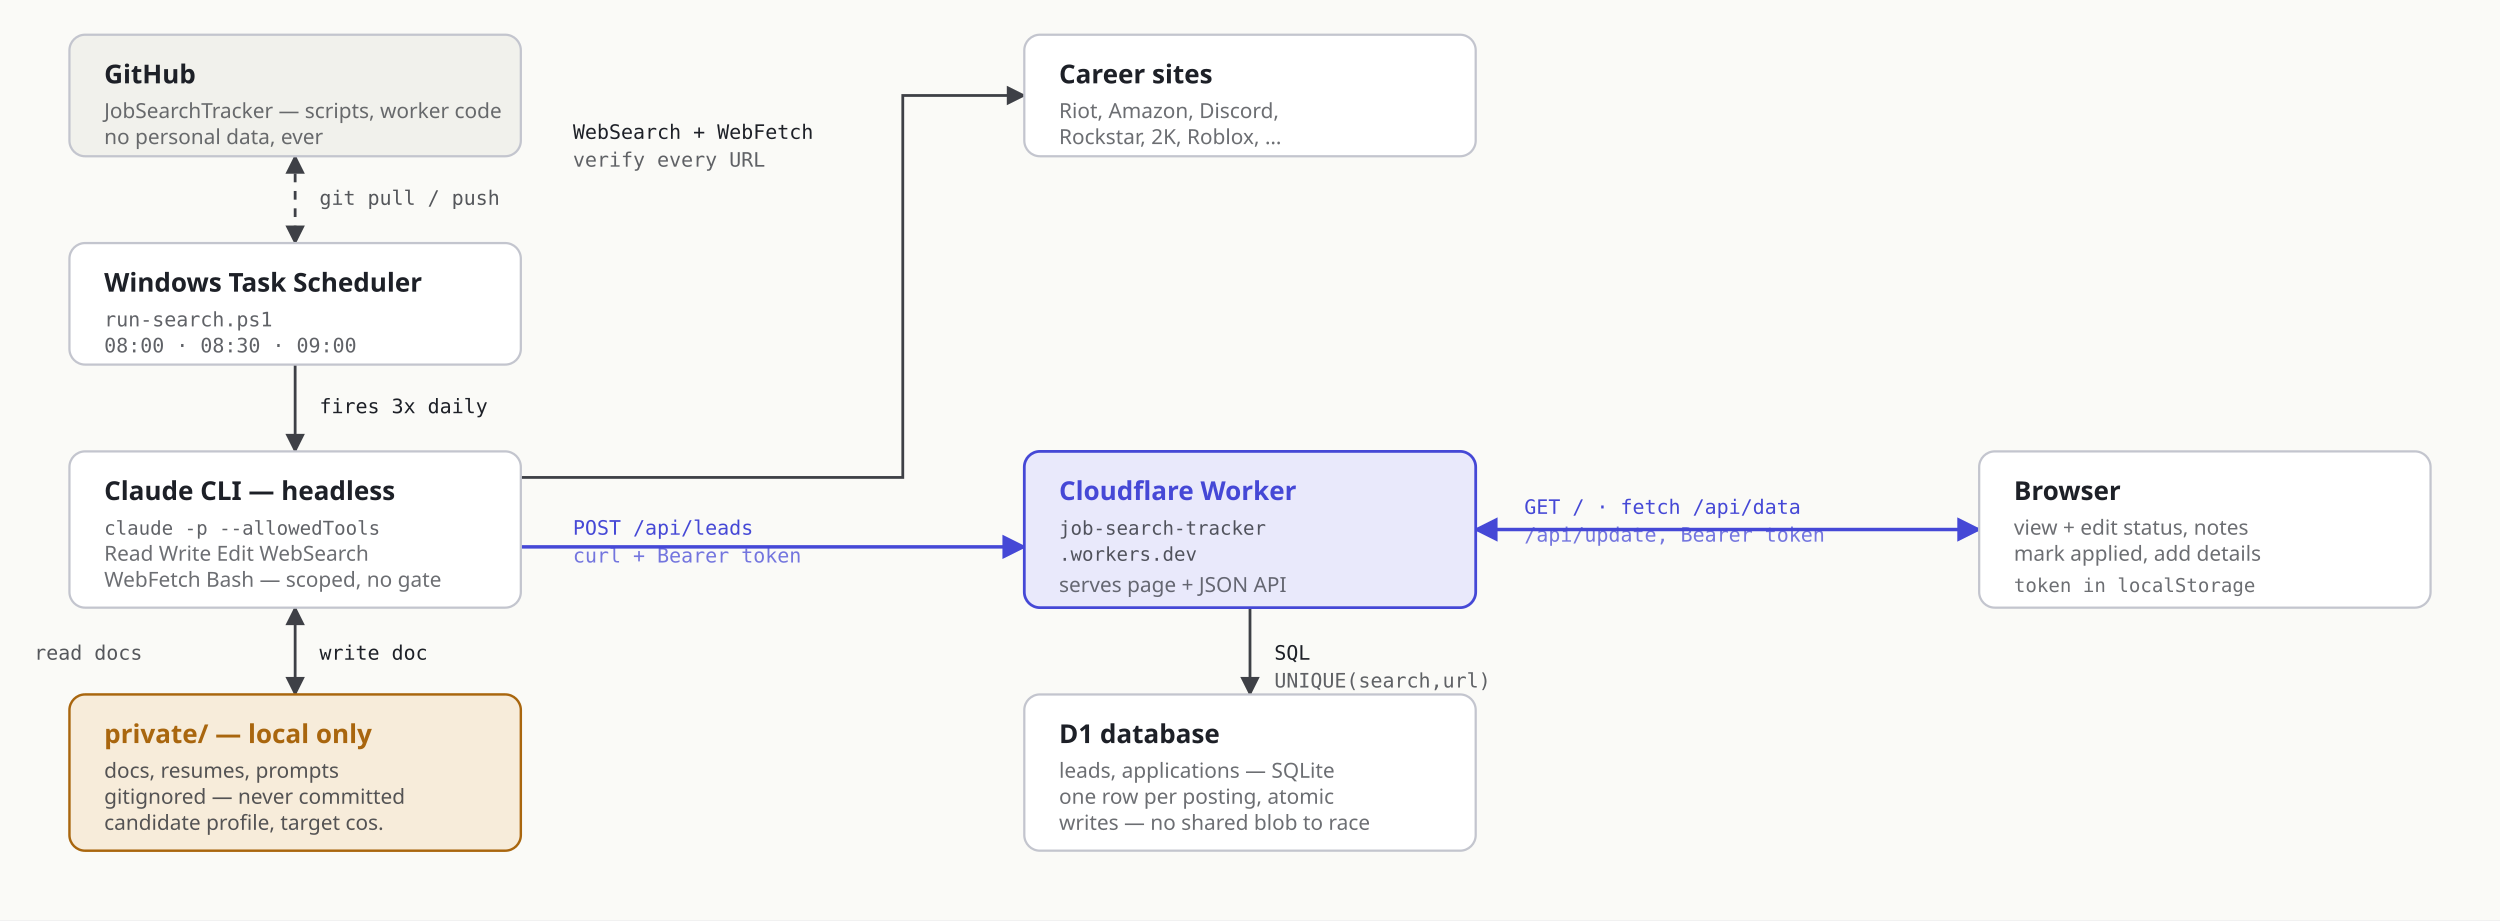
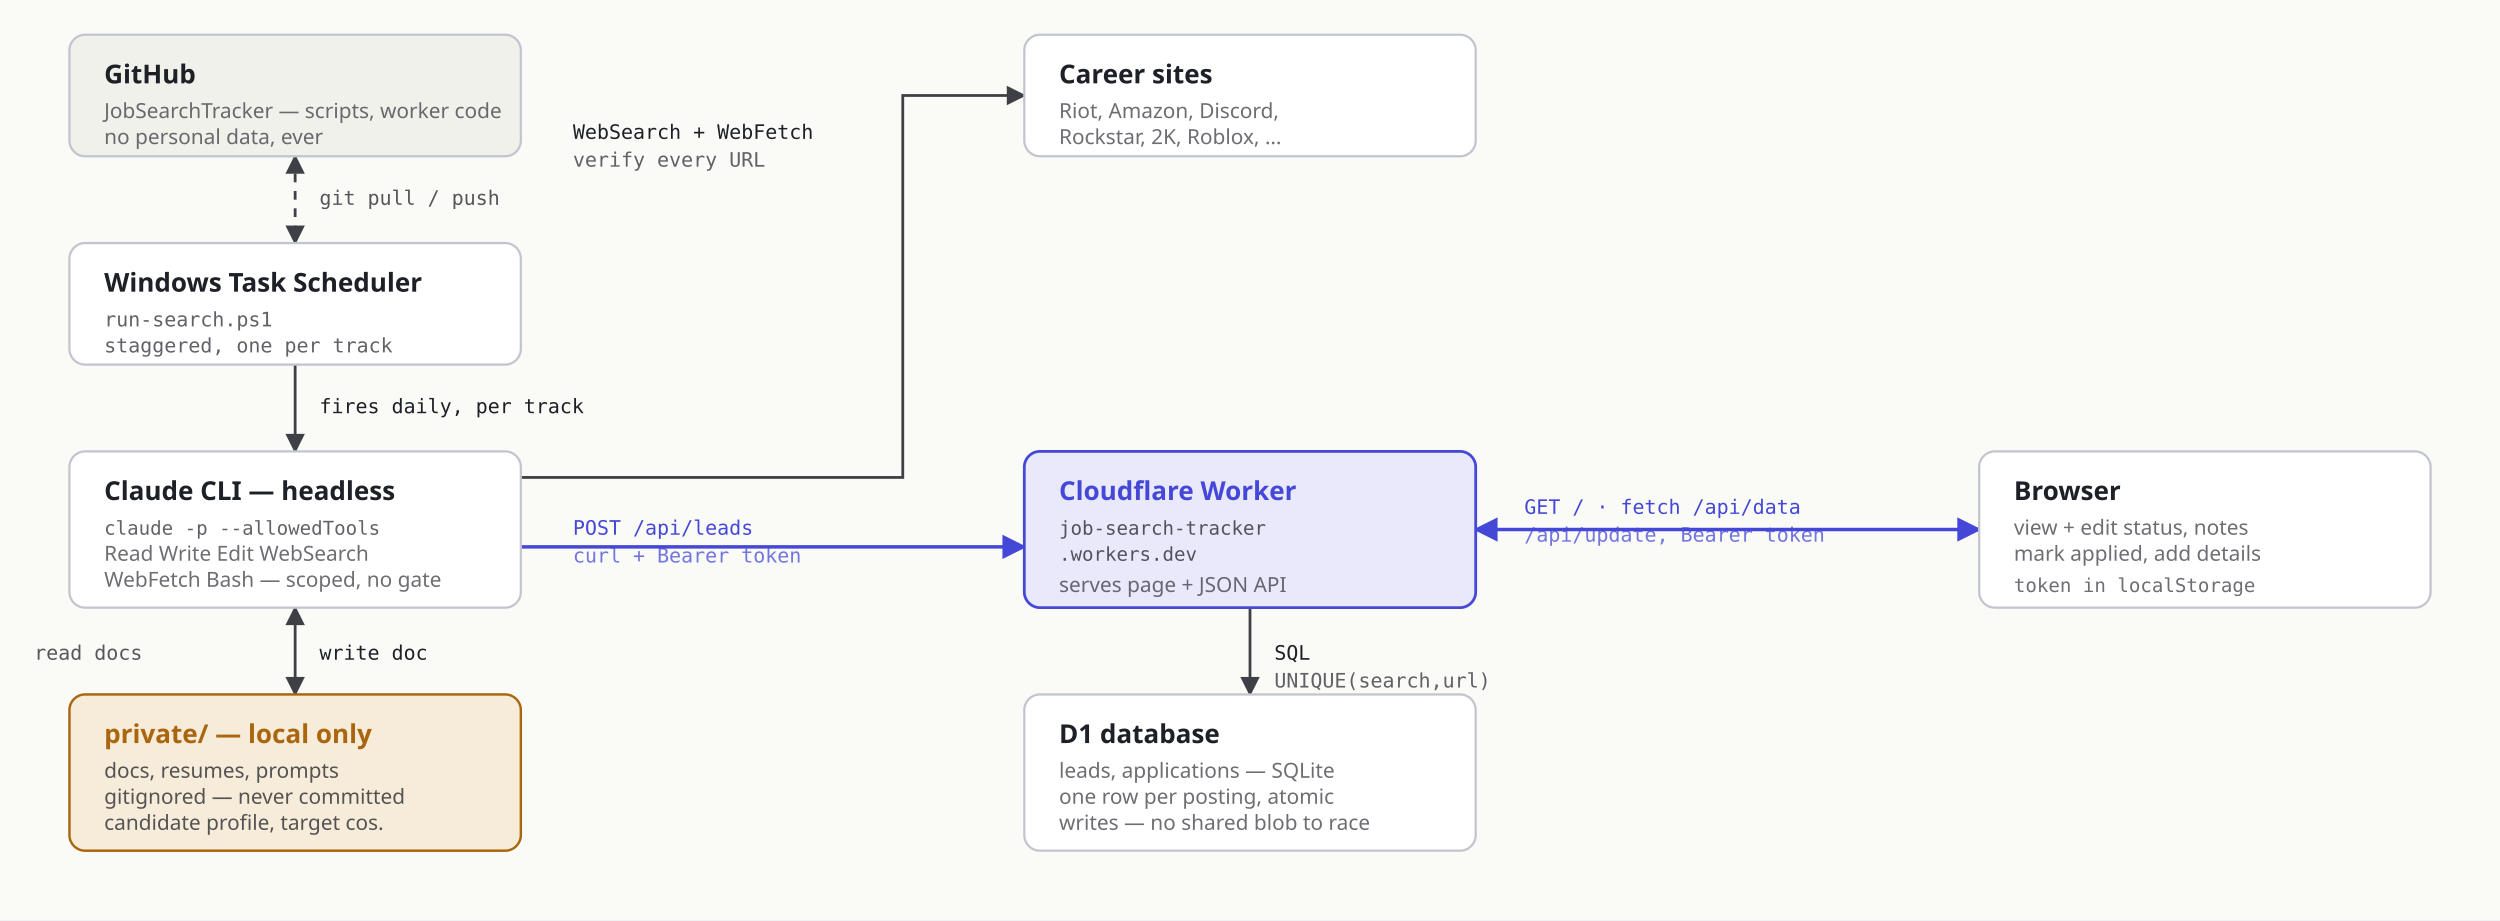
- <svg xmlns="http://www.w3.org/2000/svg" viewBox="0 0 1440 530" role="img" aria-label="Windows Task Scheduler fires the claude CLI three times daily; it reads and writes private local data, searches and verifies career sites, and posts new leads to a Cloudflare Worker. The Worker reads and writes a D1 database and serves the same data to the browser for live editing. Tooling code syncs separately with GitHub, never touching the private data.">
+ <svg xmlns="http://www.w3.org/2000/svg" viewBox="0 0 1440 530" role="img" aria-label="Windows Task Scheduler fires the claude CLI daily, once per configured track; it reads and writes private local data, searches and verifies career sites, and posts new leads to a Cloudflare Worker. The Worker reads and writes a D1 database and serves the same data to the browser for live editing. Tooling code syncs separately with GitHub, never touching the private data.">
  <rect x="0" y="0" width="1440" height="530" fill="#FAFAF7" />
  <defs>
    <marker id="arrow" viewBox="0 0 10 10" refX="9" refY="5" markerWidth="7" markerHeight="7" orient="auto-start-reverse">
      <path d="M0,0 L10,5 L0,10 z" fill="#1D2027" />
    </marker>
    <marker id="arrowAccent" viewBox="0 0 10 10" refX="9" refY="5" markerWidth="7" markerHeight="7" orient="auto-start-reverse">
      <path d="M0,0 L10,5 L0,10 z" fill="#4548D6" />
    </marker>
  </defs>
  <g fill="none" stroke="#1D2027" stroke-width="1.6" opacity="0.85">
    <line x1="170" y1="90" x2="170" y2="140" stroke-dasharray="5 5" marker-end="url(#arrow)" marker-start="url(#arrow)" />
    <line x1="170" y1="210" x2="170" y2="260" marker-end="url(#arrow)" />
    <line x1="170" y1="350" x2="170" y2="400" marker-end="url(#arrow)" marker-start="url(#arrow)" />
    <polyline points="300,275 520,275 520,55 590,55" fill="none" marker-end="url(#arrow)" />
    <line x1="720" y1="350" x2="720" y2="400" marker-end="url(#arrow)" />
  </g>
  <g fill="none" stroke="#4548D6" stroke-width="2">
    <line x1="300" y1="315" x2="590" y2="315" marker-end="url(#arrowAccent)" />
    <line x1="850" y1="305" x2="1140" y2="305" marker-end="url(#arrowAccent)" marker-start="url(#arrowAccent)" />
  </g>
  <g font-family="'Space Mono', ui-monospace, monospace" font-size="11.5" fill="#1D2027">
    <text x="184" y="118" opacity="0.75">git pull / push</text>
-     <text x="184" y="238">fires 3x daily</text>
+     <text x="184" y="238">fires daily, per track</text>
    <text x="82" y="380" text-anchor="end" opacity="0.75">read docs</text>
    <text x="184" y="380">write doc</text>
    <text x="330" y="80">WebSearch + WebFetch</text>
    <text x="330" y="96" opacity="0.7">verify every URL</text>
    <text x="734" y="380">SQL</text>
    <text x="734" y="396" opacity="0.7">UNIQUE(search,url)</text>
  </g>
  <g font-family="'Space Mono', ui-monospace, monospace" font-size="11.5" fill="#4548D6">
    <text x="330" y="308">POST /api/leads</text>
    <text x="330" y="324" opacity="0.75">curl + Bearer token</text>
    <text x="878" y="296">GET / · fetch /api/data</text>
    <text x="878" y="312" opacity="0.75">/api/update, Bearer token</text>
  </g>
  <g>
    <rect x="40" y="20" width="260" height="70" rx="9" fill="#F1F1EC" stroke="#C3C5CE" stroke-width="1.3" />
    <text x="60" y="48" font-family="'Archivo', sans-serif" font-weight="700" font-size="15" fill="#1D2027">GitHub</text>
    <text x="60" y="68" font-family="'Source Sans 3', sans-serif" font-size="12" fill="#1D2027" opacity="0.65">JobSearchTracker — scripts, worker code</text>
    <text x="60" y="83" font-family="'Source Sans 3', sans-serif" font-size="12" fill="#1D2027" opacity="0.65">no personal data, ever</text>
  </g>
  <g>
    <rect x="40" y="140" width="260" height="70" rx="9" fill="#FFFFFF" stroke="#C3C5CE" stroke-width="1.3" />
    <text x="60" y="168" font-family="'Archivo', sans-serif" font-weight="700" font-size="15" fill="#1D2027">Windows Task Scheduler</text>
    <text x="60" y="188" font-family="'Space Mono', monospace" font-size="11.5" fill="#1D2027" opacity="0.7">run-search.ps1</text>
-     <text x="60" y="203" font-family="'Space Mono', monospace" font-size="11.5" fill="#1D2027" opacity="0.7">08:00 · 08:30 · 09:00</text>
+     <text x="60" y="203" font-family="'Space Mono', monospace" font-size="11.5" fill="#1D2027" opacity="0.7">staggered, one per track</text>
  </g>
  <g>
    <rect x="40" y="260" width="260" height="90" rx="9" fill="#FFFFFF" stroke="#C3C5CE" stroke-width="1.3" />
    <text x="60" y="288" font-family="'Archivo', sans-serif" font-weight="700" font-size="15" fill="#1D2027">Claude CLI — headless</text>
    <text x="60" y="308" font-family="'Space Mono', monospace" font-size="11" fill="#1D2027" opacity="0.7">claude -p --allowedTools</text>
    <text x="60" y="323" font-family="'Source Sans 3', sans-serif" font-size="12" fill="#1D2027" opacity="0.65">Read Write Edit WebSearch</text>
    <text x="60" y="338" font-family="'Source Sans 3', sans-serif" font-size="12" fill="#1D2027" opacity="0.65">WebFetch Bash — scoped, no gate</text>
  </g>
  <g>
    <rect x="40" y="400" width="260" height="90" rx="9" fill="#F7ECDA" stroke="#A9660E" stroke-width="1.4" />
    <text x="60" y="428" font-family="'Archivo', sans-serif" font-weight="700" font-size="15" fill="#A9660E">private/ — local only</text>
    <text x="60" y="448" font-family="'Source Sans 3', sans-serif" font-size="12" fill="#1D2027" opacity="0.75">docs, resumes, prompts</text>
    <text x="60" y="463" font-family="'Source Sans 3', sans-serif" font-size="12" fill="#1D2027" opacity="0.75">gitignored — never committed</text>
    <text x="60" y="478" font-family="'Source Sans 3', sans-serif" font-size="12" fill="#1D2027" opacity="0.75">candidate profile, target cos.</text>
  </g>
  <g>
    <rect x="590" y="20" width="260" height="70" rx="9" fill="#FFFFFF" stroke="#C3C5CE" stroke-width="1.3" />
    <text x="610" y="48" font-family="'Archivo', sans-serif" font-weight="700" font-size="15" fill="#1D2027">Career sites</text>
    <text x="610" y="68" font-family="'Source Sans 3', sans-serif" font-size="12" fill="#1D2027" opacity="0.65">Riot, Amazon, Discord,</text>
    <text x="610" y="83" font-family="'Source Sans 3', sans-serif" font-size="12" fill="#1D2027" opacity="0.65">Rockstar, 2K, Roblox, …</text>
  </g>
  <g>
    <rect x="590" y="260" width="260" height="90" rx="9" fill="#E9E9FB" stroke="#4548D6" stroke-width="1.6" />
    <text x="610" y="288" font-family="'Archivo', sans-serif" font-weight="700" font-size="15" fill="#4548D6">Cloudflare Worker</text>
    <text x="610" y="308" font-family="'Space Mono', monospace" font-size="11" fill="#1D2027" opacity="0.75">job-search-tracker</text>
    <text x="610" y="323" font-family="'Space Mono', monospace" font-size="11" fill="#1D2027" opacity="0.75">.workers.dev</text>
    <text x="610" y="341" font-family="'Source Sans 3', sans-serif" font-size="12" fill="#1D2027" opacity="0.65">serves page + JSON API</text>
  </g>
  <g>
    <rect x="590" y="400" width="260" height="90" rx="9" fill="#FFFFFF" stroke="#C3C5CE" stroke-width="1.3" />
    <text x="610" y="428" font-family="'Archivo', sans-serif" font-weight="700" font-size="15" fill="#1D2027">D1 database</text>
    <text x="610" y="448" font-family="'Source Sans 3', sans-serif" font-size="12" fill="#1D2027" opacity="0.65">leads, applications — SQLite</text>
    <text x="610" y="463" font-family="'Source Sans 3', sans-serif" font-size="12" fill="#1D2027" opacity="0.65">one row per posting, atomic</text>
    <text x="610" y="478" font-family="'Source Sans 3', sans-serif" font-size="12" fill="#1D2027" opacity="0.65">writes — no shared blob to race</text>
  </g>
  <g>
    <rect x="1140" y="260" width="260" height="90" rx="9" fill="#FFFFFF" stroke="#C3C5CE" stroke-width="1.3" />
    <text x="1160" y="288" font-family="'Archivo', sans-serif" font-weight="700" font-size="15" fill="#1D2027">Browser</text>
    <text x="1160" y="308" font-family="'Source Sans 3', sans-serif" font-size="12" fill="#1D2027" opacity="0.65">view + edit status, notes</text>
    <text x="1160" y="323" font-family="'Source Sans 3', sans-serif" font-size="12" fill="#1D2027" opacity="0.65">mark applied, add details</text>
    <text x="1160" y="341" font-family="'Space Mono', monospace" font-size="11" fill="#1D2027" opacity="0.65">token in localStorage</text>
  </g>
</svg>
